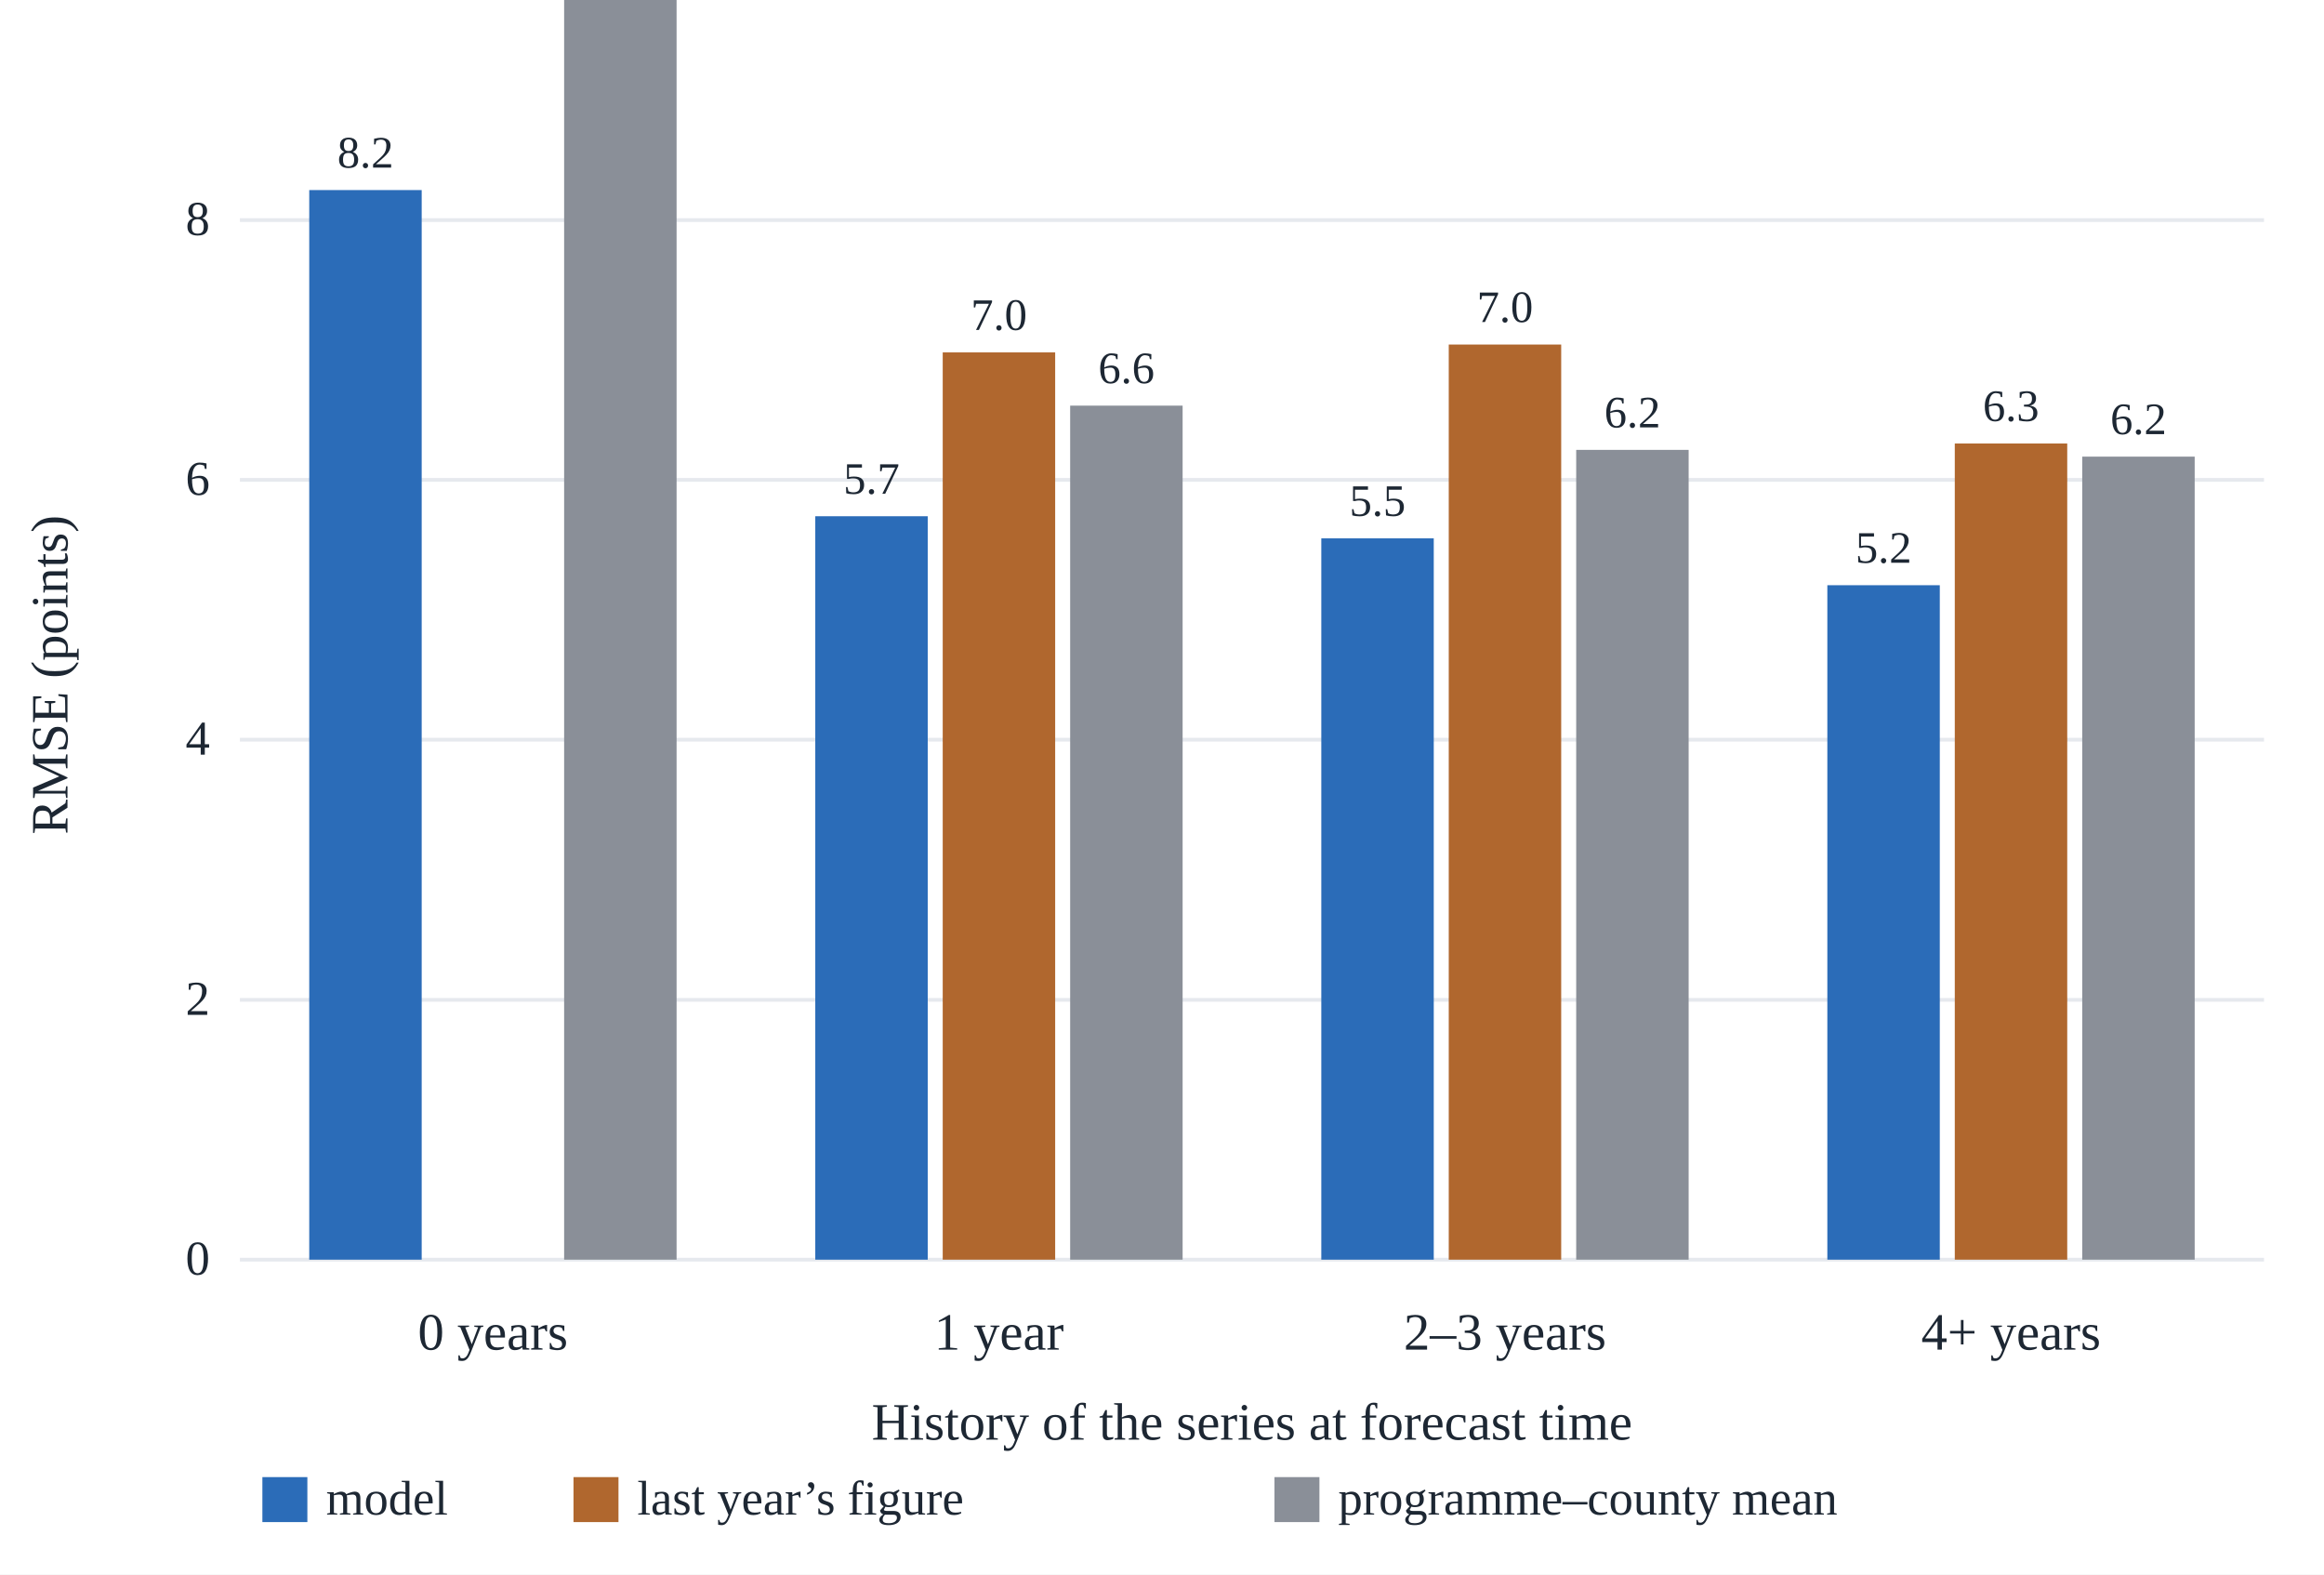
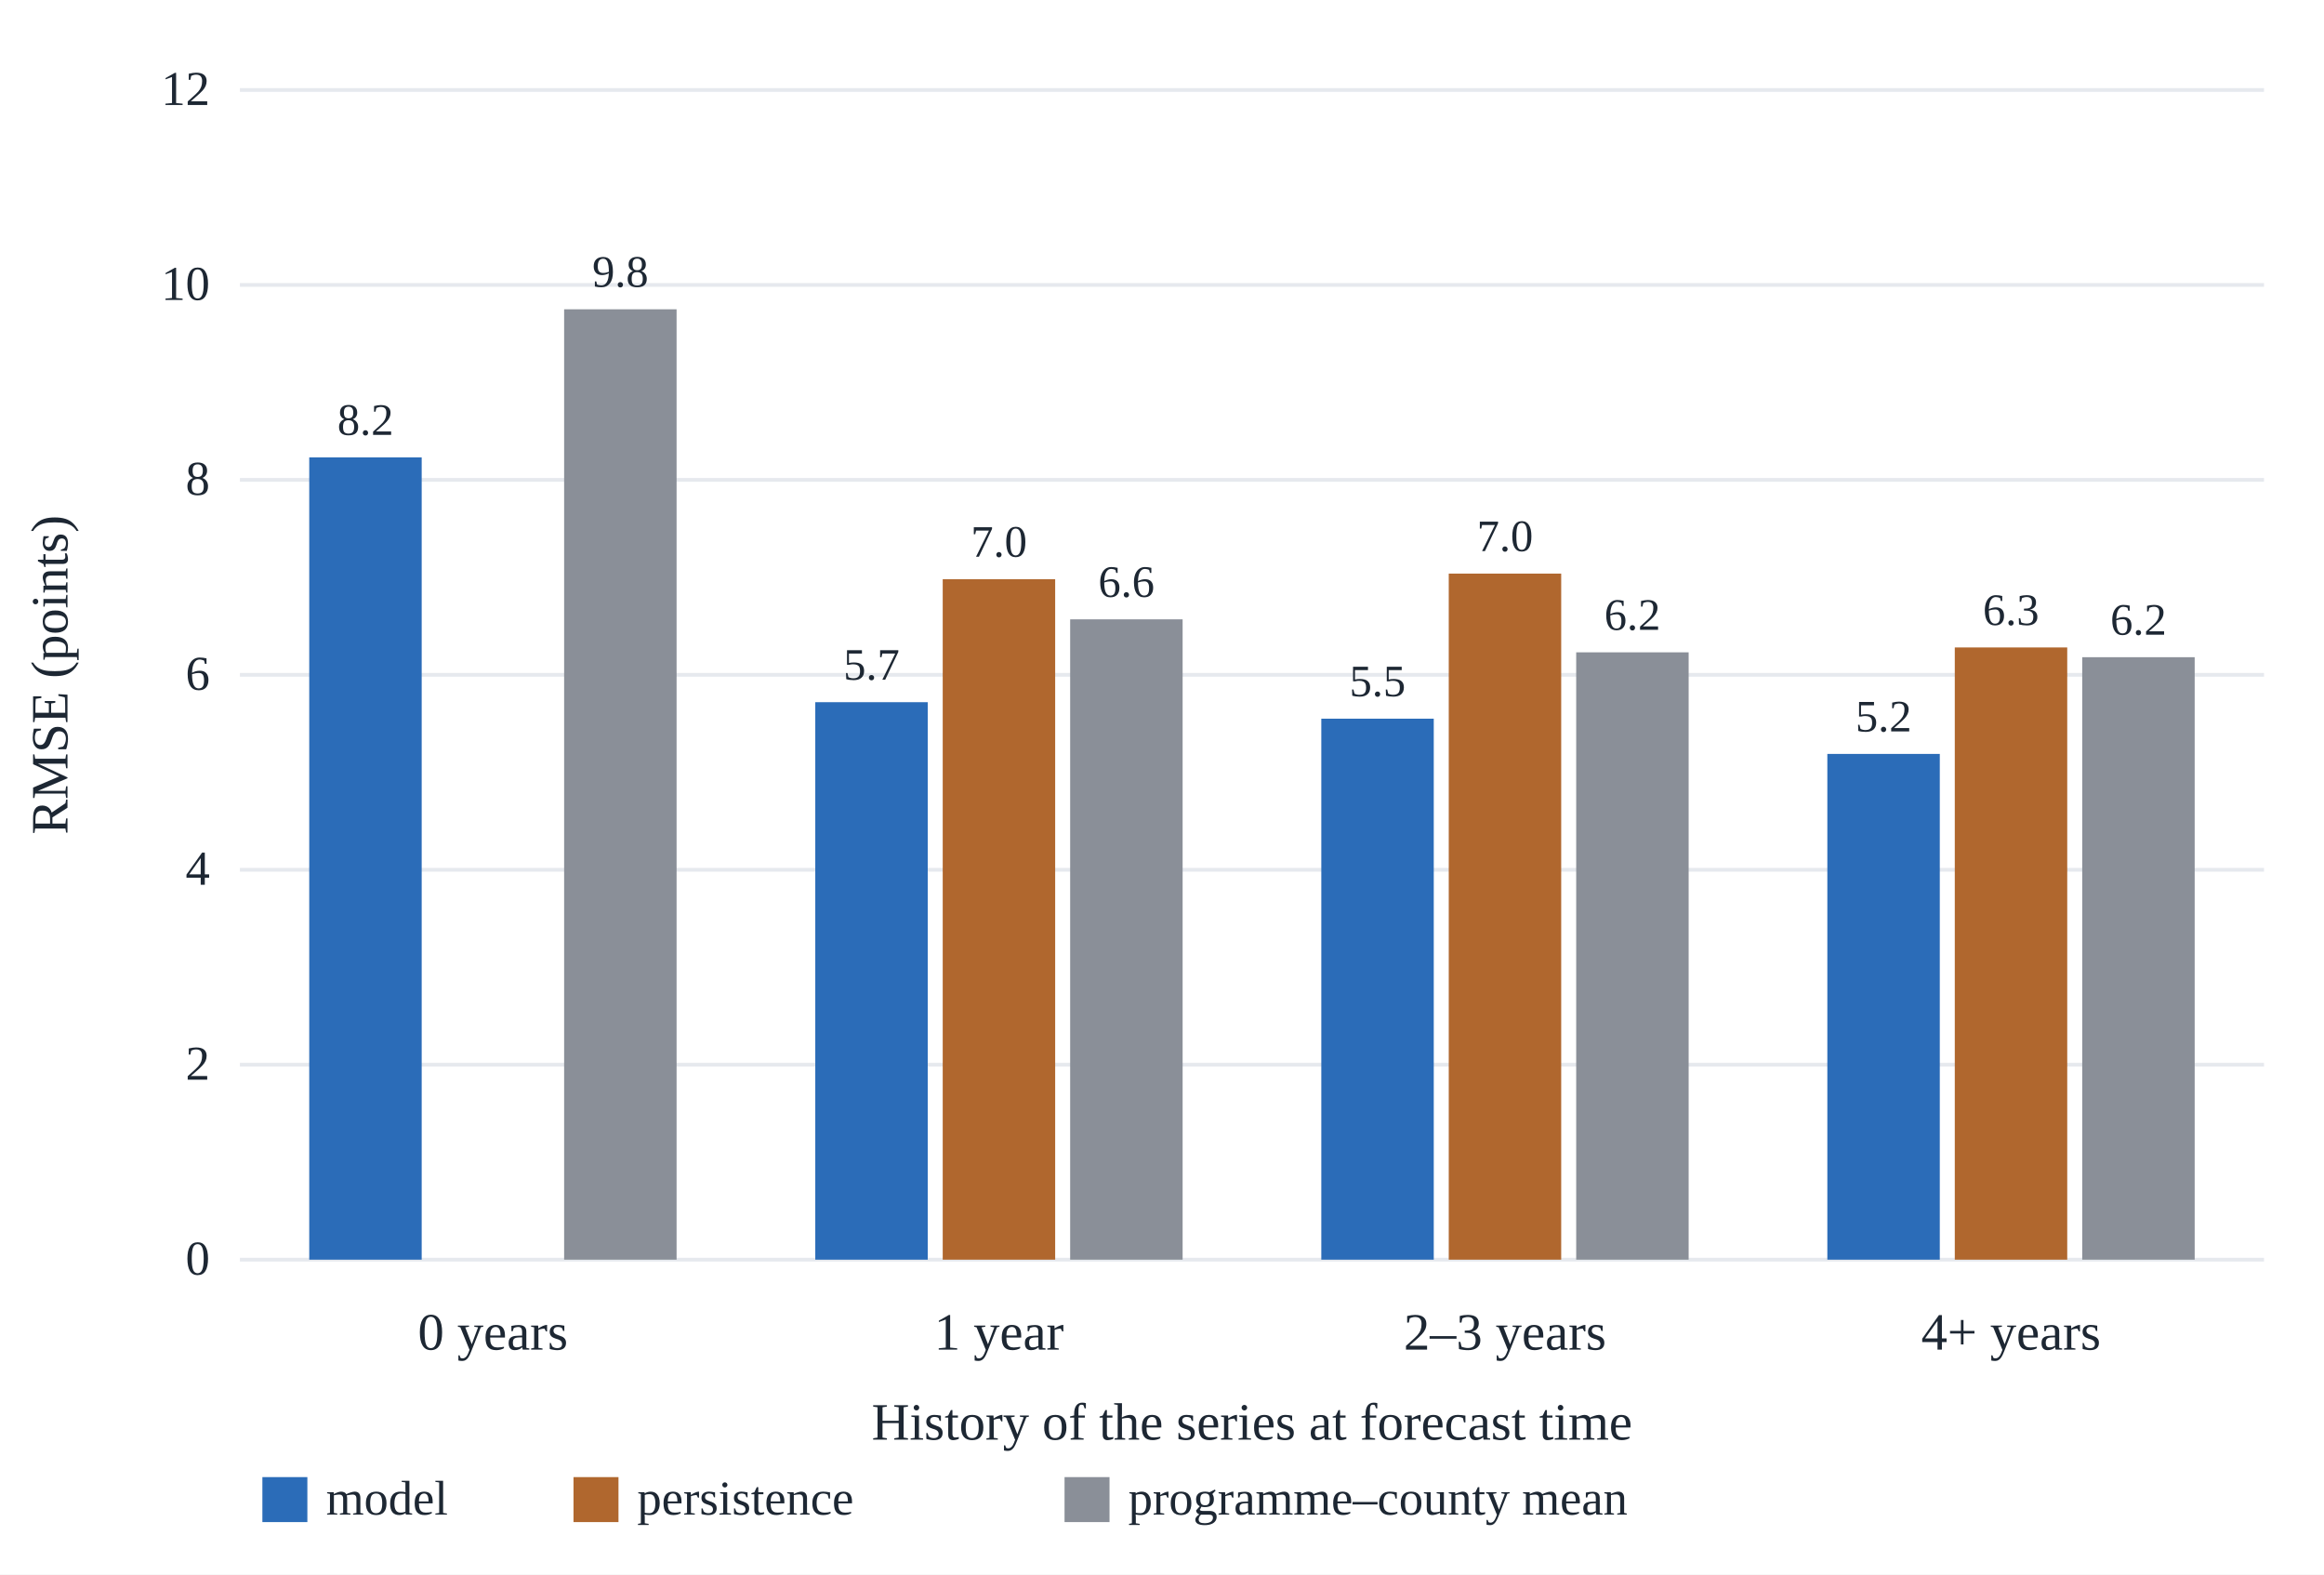
<svg xmlns="http://www.w3.org/2000/svg" viewBox="0 0 620 420" role="img" aria-label="Held-out RMSE by history stratum, model against two baselines">
  <rect width="620" height="420" fill="white" />
  <line x1="64" y1="336.0" x2="604" y2="336.0" stroke="#e6e9ee" />
  <text x="56" y="340.0" font-family="Georgia, &quot;Times New Roman&quot;, serif" font-size="13" fill="#1d2733" text-anchor="end">0</text>
-   <line x1="64" y1="266.7" x2="604" y2="266.7" stroke="#e6e9ee" />
-   <text x="56" y="270.7" font-family="Georgia, &quot;Times New Roman&quot;, serif" font-size="13" fill="#1d2733" text-anchor="end">2</text>
-   <line x1="64" y1="197.3" x2="604" y2="197.3" stroke="#e6e9ee" />
-   <text x="56" y="201.3" font-family="Georgia, &quot;Times New Roman&quot;, serif" font-size="13" fill="#1d2733" text-anchor="end">4</text>
+   <line x1="64" y1="284.0" x2="604" y2="284.0" stroke="#e6e9ee" />
+   <text x="56" y="288.0" font-family="Georgia, &quot;Times New Roman&quot;, serif" font-size="13" fill="#1d2733" text-anchor="end">2</text>
+   <line x1="64" y1="232.0" x2="604" y2="232.0" stroke="#e6e9ee" />
+   <text x="56" y="236.0" font-family="Georgia, &quot;Times New Roman&quot;, serif" font-size="13" fill="#1d2733" text-anchor="end">4</text>
+   <line x1="64" y1="180.0" x2="604" y2="180.0" stroke="#e6e9ee" />
+   <text x="56" y="184.0" font-family="Georgia, &quot;Times New Roman&quot;, serif" font-size="13" fill="#1d2733" text-anchor="end">6</text>
  <line x1="64" y1="128.0" x2="604" y2="128.0" stroke="#e6e9ee" />
-   <text x="56" y="132.0" font-family="Georgia, &quot;Times New Roman&quot;, serif" font-size="13" fill="#1d2733" text-anchor="end">6</text>
-   <line x1="64" y1="58.7" x2="604" y2="58.7" stroke="#e6e9ee" />
-   <text x="56" y="62.7" font-family="Georgia, &quot;Times New Roman&quot;, serif" font-size="13" fill="#1d2733" text-anchor="end">8</text>
-   <rect x="82.5" y="50.7" width="30" height="285.3" fill="#2b6cb8" />
-   <text x="97.5" y="44.7" font-family="Georgia, &quot;Times New Roman&quot;, serif" font-size="12" fill="#1d2733" text-anchor="middle">8.2</text>
-   <rect x="150.5" y="-2.0" width="30" height="338.0" fill="#8a8f98" />
-   <text x="165.5" y="-8.0" font-family="Georgia, &quot;Times New Roman&quot;, serif" font-size="12" fill="#1d2733" text-anchor="middle">9.8</text>
+   <text x="56" y="132.0" font-family="Georgia, &quot;Times New Roman&quot;, serif" font-size="13" fill="#1d2733" text-anchor="end">8</text>
+   <line x1="64" y1="76.0" x2="604" y2="76.0" stroke="#e6e9ee" />
+   <text x="56" y="80.0" font-family="Georgia, &quot;Times New Roman&quot;, serif" font-size="13" fill="#1d2733" text-anchor="end">10</text>
+   <line x1="64" y1="24.0" x2="604" y2="24.0" stroke="#e6e9ee" />
+   <text x="56" y="28.0" font-family="Georgia, &quot;Times New Roman&quot;, serif" font-size="13" fill="#1d2733" text-anchor="end">12</text>
+   <rect x="82.5" y="122.0" width="30" height="214.0" fill="#2b6cb8" />
+   <text x="97.5" y="116.0" font-family="Georgia, &quot;Times New Roman&quot;, serif" font-size="12" fill="#1d2733" text-anchor="middle">8.2</text>
+   <rect x="150.5" y="82.5" width="30" height="253.5" fill="#8a8f98" />
+   <text x="165.5" y="76.5" font-family="Georgia, &quot;Times New Roman&quot;, serif" font-size="12" fill="#1d2733" text-anchor="middle">9.8</text>
  <text x="131.5" y="360" font-family="Georgia, &quot;Times New Roman&quot;, serif" font-size="14" fill="#1d2733" text-anchor="middle">0 years</text>
-   <rect x="217.5" y="137.7" width="30" height="198.3" fill="#2b6cb8" />
-   <text x="232.5" y="131.7" font-family="Georgia, &quot;Times New Roman&quot;, serif" font-size="12" fill="#1d2733" text-anchor="middle">5.7</text>
-   <rect x="251.5" y="94.0" width="30" height="242.0" fill="#b0672e" />
-   <text x="266.5" y="88.0" font-family="Georgia, &quot;Times New Roman&quot;, serif" font-size="12" fill="#1d2733" text-anchor="middle">7.0</text>
-   <rect x="285.5" y="108.2" width="30" height="227.8" fill="#8a8f98" />
-   <text x="300.5" y="102.2" font-family="Georgia, &quot;Times New Roman&quot;, serif" font-size="12" fill="#1d2733" text-anchor="middle">6.6</text>
+   <rect x="217.5" y="187.3" width="30" height="148.7" fill="#2b6cb8" />
+   <text x="232.5" y="181.3" font-family="Georgia, &quot;Times New Roman&quot;, serif" font-size="12" fill="#1d2733" text-anchor="middle">5.7</text>
+   <rect x="251.5" y="154.5" width="30" height="181.5" fill="#b0672e" />
+   <text x="266.5" y="148.5" font-family="Georgia, &quot;Times New Roman&quot;, serif" font-size="12" fill="#1d2733" text-anchor="middle">7.0</text>
+   <rect x="285.5" y="165.2" width="30" height="170.8" fill="#8a8f98" />
+   <text x="300.5" y="159.2" font-family="Georgia, &quot;Times New Roman&quot;, serif" font-size="12" fill="#1d2733" text-anchor="middle">6.6</text>
  <text x="266.5" y="360" font-family="Georgia, &quot;Times New Roman&quot;, serif" font-size="14" fill="#1d2733" text-anchor="middle">1 year</text>
-   <rect x="352.5" y="143.6" width="30" height="192.4" fill="#2b6cb8" />
-   <text x="367.5" y="137.6" font-family="Georgia, &quot;Times New Roman&quot;, serif" font-size="12" fill="#1d2733" text-anchor="middle">5.5</text>
-   <rect x="386.5" y="91.9" width="30" height="244.1" fill="#b0672e" />
-   <text x="401.5" y="85.9" font-family="Georgia, &quot;Times New Roman&quot;, serif" font-size="12" fill="#1d2733" text-anchor="middle">7.0</text>
-   <rect x="420.5" y="120.0" width="30" height="216.0" fill="#8a8f98" />
-   <text x="435.5" y="114.0" font-family="Georgia, &quot;Times New Roman&quot;, serif" font-size="12" fill="#1d2733" text-anchor="middle">6.2</text>
+   <rect x="352.5" y="191.7" width="30" height="144.3" fill="#2b6cb8" />
+   <text x="367.5" y="185.7" font-family="Georgia, &quot;Times New Roman&quot;, serif" font-size="12" fill="#1d2733" text-anchor="middle">5.5</text>
+   <rect x="386.5" y="153.0" width="30" height="183.0" fill="#b0672e" />
+   <text x="401.5" y="147.0" font-family="Georgia, &quot;Times New Roman&quot;, serif" font-size="12" fill="#1d2733" text-anchor="middle">7.0</text>
+   <rect x="420.5" y="174.0" width="30" height="162.0" fill="#8a8f98" />
+   <text x="435.5" y="168.0" font-family="Georgia, &quot;Times New Roman&quot;, serif" font-size="12" fill="#1d2733" text-anchor="middle">6.2</text>
  <text x="401.5" y="360" font-family="Georgia, &quot;Times New Roman&quot;, serif" font-size="14" fill="#1d2733" text-anchor="middle">2–3 years</text>
-   <rect x="487.5" y="156.1" width="30" height="179.9" fill="#2b6cb8" />
-   <text x="502.5" y="150.1" font-family="Georgia, &quot;Times New Roman&quot;, serif" font-size="12" fill="#1d2733" text-anchor="middle">5.2</text>
-   <rect x="521.5" y="118.3" width="30" height="217.7" fill="#b0672e" />
-   <text x="536.5" y="112.3" font-family="Georgia, &quot;Times New Roman&quot;, serif" font-size="12" fill="#1d2733" text-anchor="middle">6.3</text>
-   <rect x="555.5" y="121.8" width="30" height="214.2" fill="#8a8f98" />
-   <text x="570.5" y="115.8" font-family="Georgia, &quot;Times New Roman&quot;, serif" font-size="12" fill="#1d2733" text-anchor="middle">6.2</text>
+   <rect x="487.5" y="201.1" width="30" height="134.9" fill="#2b6cb8" />
+   <text x="502.5" y="195.1" font-family="Georgia, &quot;Times New Roman&quot;, serif" font-size="12" fill="#1d2733" text-anchor="middle">5.2</text>
+   <rect x="521.5" y="172.7" width="30" height="163.3" fill="#b0672e" />
+   <text x="536.5" y="166.7" font-family="Georgia, &quot;Times New Roman&quot;, serif" font-size="12" fill="#1d2733" text-anchor="middle">6.3</text>
+   <rect x="555.5" y="175.3" width="30" height="160.7" fill="#8a8f98" />
+   <text x="570.5" y="169.3" font-family="Georgia, &quot;Times New Roman&quot;, serif" font-size="12" fill="#1d2733" text-anchor="middle">6.2</text>
  <text x="536.5" y="360" font-family="Georgia, &quot;Times New Roman&quot;, serif" font-size="14" fill="#1d2733" text-anchor="middle">4+ years</text>
  <text x="334.0" y="384" font-family="Georgia, &quot;Times New Roman&quot;, serif" font-size="14" fill="#1d2733" text-anchor="middle">History of the series at forecast time</text>
  <rect x="70" y="394" width="12" height="12" fill="#2b6cb8" />
  <text x="87" y="404" font-family="Georgia, &quot;Times New Roman&quot;, serif" font-size="13" fill="#1d2733">model</text>
  <rect x="153" y="394" width="12" height="12" fill="#b0672e" />
-   <text x="170" y="404" font-family="Georgia, &quot;Times New Roman&quot;, serif" font-size="13" fill="#1d2733">last year’s figure</text>
-   <rect x="340" y="394" width="12" height="12" fill="#8a8f98" />
-   <text x="357" y="404" font-family="Georgia, &quot;Times New Roman&quot;, serif" font-size="13" fill="#1d2733">programme–county mean</text>
+   <text x="170" y="404" font-family="Georgia, &quot;Times New Roman&quot;, serif" font-size="13" fill="#1d2733">persistence</text>
+   <rect x="284" y="394" width="12" height="12" fill="#8a8f98" />
+   <text x="301" y="404" font-family="Georgia, &quot;Times New Roman&quot;, serif" font-size="13" fill="#1d2733">programme–county mean</text>
  <text x="18" y="180.0" font-family="Georgia, &quot;Times New Roman&quot;, serif" font-size="14" fill="#1d2733" text-anchor="middle" transform="rotate(-90 18 180.0)">RMSE (points)</text>
</svg>
